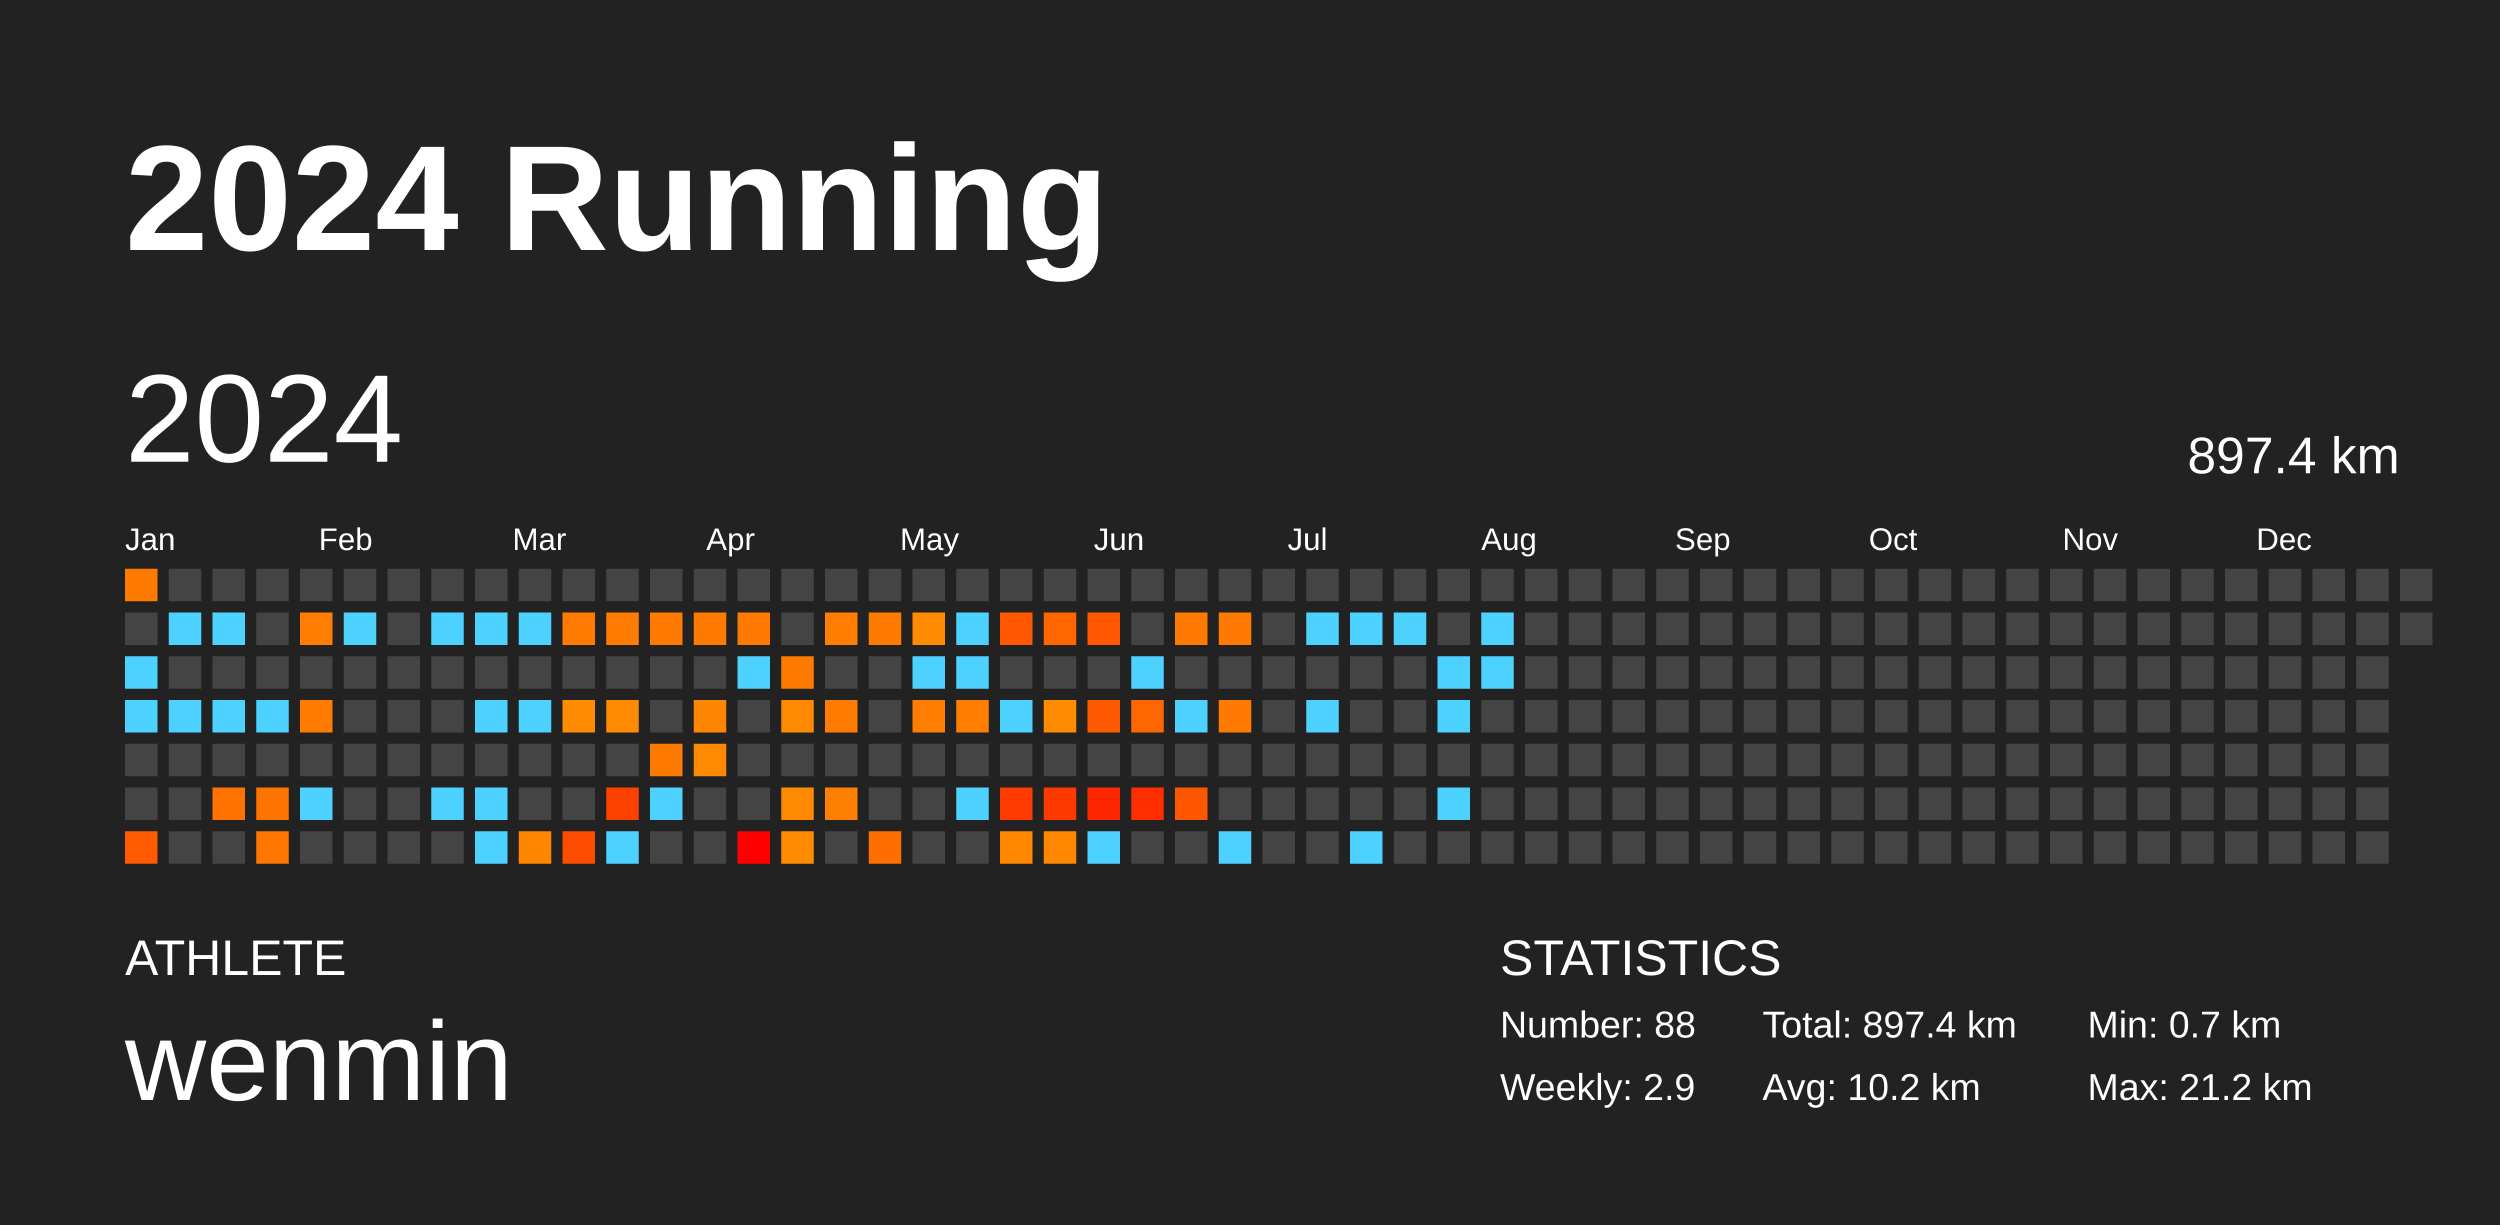
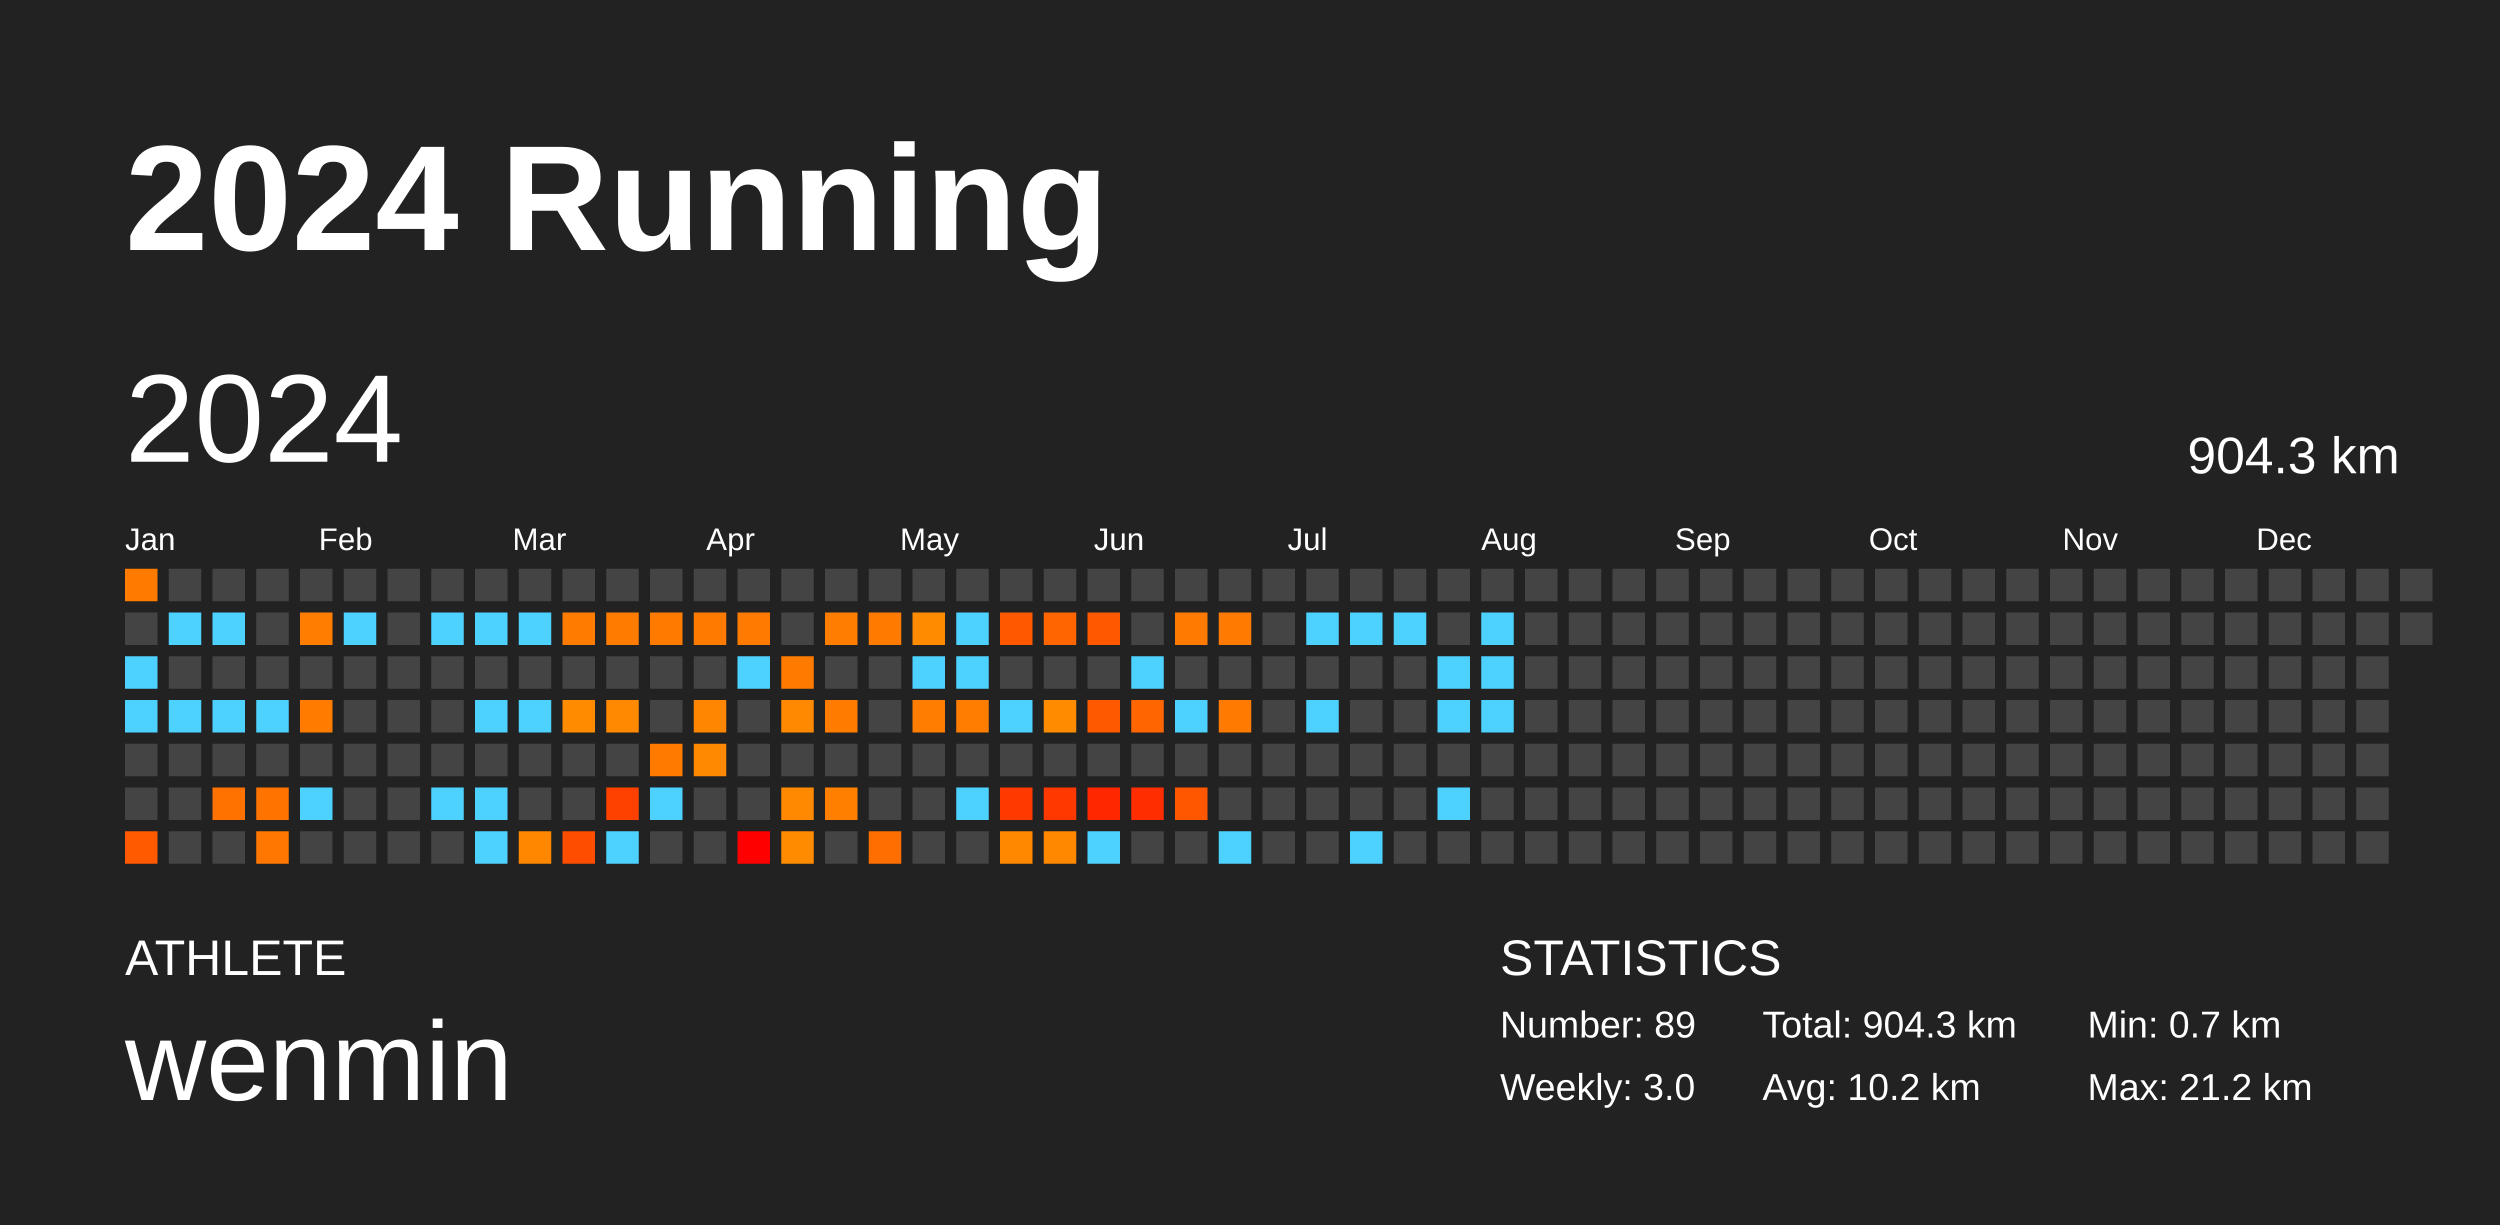
<svg xmlns="http://www.w3.org/2000/svg" baseProfile="full" height="98mm" version="1.1" viewBox="0,0,200,98" width="200mm">
  <defs />
  <rect fill="#222222" height="98" width="200" x="0" y="0" />
  <text fill="#FFFFFF" style="font-size:12px; font-family:Arial; font-weight:bold;" x="10" y="20">2024 Running</text>
  <text fill="#FFFFFF" style="font-size:4px; font-family:Arial" x="10" y="78">ATHLETE</text>
  <text fill="#FFFFFF" style="font-size:9px; font-family:Arial" x="10" y="88">wenmin</text>
  <text fill="#FFFFFF" style="font-size:4px; font-family:Arial" x="120" y="78">STATISTICS</text>
-   <text fill="#FFFFFF" style="font-size:3px; font-family:Arial" x="120" y="83">Number: 88</text>
-   <text fill="#FFFFFF" style="font-size:3px; font-family:Arial" x="120" y="88">Weekly: 2.9</text>
-   <text fill="#FFFFFF" style="font-size:3px; font-family:Arial" x="141" y="83">Total: 897.4 km</text>
+   <text fill="#FFFFFF" style="font-size:3px; font-family:Arial" x="120" y="83">Number: 89</text>
+   <text fill="#FFFFFF" style="font-size:3px; font-family:Arial" x="120" y="88">Weekly: 3.0</text>
+   <text fill="#FFFFFF" style="font-size:3px; font-family:Arial" x="141" y="83">Total: 904.3 km</text>
  <text fill="#FFFFFF" style="font-size:3px; font-family:Arial" x="141" y="88">Avg: 10.2 km</text>
  <text fill="#FFFFFF" style="font-size:3px; font-family:Arial" x="167" y="83">Min: 0.7 km</text>
  <text fill="#FFFFFF" style="font-size:3px; font-family:Arial" x="167" y="88">Max: 21.2 km</text>
  <text dominant-baseline="hanging" fill="#FFFFFF" style="font-size:10.0px; font-family:Arial;" x="10" y="30">2024</text>
-   <text dominant-baseline="hanging" fill="#FFFFFF" style="font-size:4.125px; font-family:Arial;" x="175" y="35">897.4 km</text>
+   <text dominant-baseline="hanging" fill="#FFFFFF" style="font-size:4.125px; font-family:Arial;" x="175" y="35">904.3 km</text>
  <text fill="#FFFFFF" style="font-size:2.5px; font-family:Arial" x="10.0" y="44">Jan</text>
  <text fill="#FFFFFF" style="font-size:2.5px; font-family:Arial" x="25.5" y="44">Feb</text>
  <text fill="#FFFFFF" style="font-size:2.5px; font-family:Arial" x="41.0" y="44">Mar</text>
  <text fill="#FFFFFF" style="font-size:2.5px; font-family:Arial" x="56.5" y="44">Apr</text>
  <text fill="#FFFFFF" style="font-size:2.5px; font-family:Arial" x="72.0" y="44">May</text>
  <text fill="#FFFFFF" style="font-size:2.5px; font-family:Arial" x="87.5" y="44">Jun</text>
  <text fill="#FFFFFF" style="font-size:2.5px; font-family:Arial" x="103.0" y="44">Jul</text>
  <text fill="#FFFFFF" style="font-size:2.5px; font-family:Arial" x="118.5" y="44">Aug</text>
  <text fill="#FFFFFF" style="font-size:2.5px; font-family:Arial" x="134.0" y="44">Sep</text>
  <text fill="#FFFFFF" style="font-size:2.5px; font-family:Arial" x="149.5" y="44">Oct</text>
  <text fill="#FFFFFF" style="font-size:2.5px; font-family:Arial" x="165.0" y="44">Nov</text>
  <text fill="#FFFFFF" style="font-size:2.5px; font-family:Arial" x="180.5" y="44">Dec</text>
  <rect fill="#ff7b00" height="2.6" width="2.6" x="10.0" y="45.5" />
  <rect fill="#444444" height="2.6" width="2.6" x="10.0" y="49.0" />
  <rect fill="#4dd2ff" height="2.6" width="2.6" x="10.0" y="52.5" />
  <rect fill="#4dd2ff" height="2.6" width="2.6" x="10.0" y="56.0" />
  <rect fill="#444444" height="2.6" width="2.6" x="10.0" y="59.5" />
  <rect fill="#444444" height="2.6" width="2.6" x="10.0" y="63.0" />
  <rect fill="#ff5a00" height="2.6" width="2.6" x="10.0" y="66.5" />
  <rect fill="#444444" height="2.6" width="2.6" x="13.5" y="45.5" />
  <rect fill="#4dd2ff" height="2.6" width="2.6" x="13.5" y="49.0" />
  <rect fill="#444444" height="2.6" width="2.6" x="13.5" y="52.5" />
  <rect fill="#4dd2ff" height="2.6" width="2.6" x="13.5" y="56.0" />
  <rect fill="#444444" height="2.6" width="2.6" x="13.5" y="59.5" />
  <rect fill="#444444" height="2.6" width="2.6" x="13.5" y="63.0" />
  <rect fill="#444444" height="2.6" width="2.6" x="13.5" y="66.5" />
  <rect fill="#444444" height="2.6" width="2.6" x="17.0" y="45.5" />
  <rect fill="#4dd2ff" height="2.6" width="2.6" x="17.0" y="49.0" />
  <rect fill="#444444" height="2.6" width="2.6" x="17.0" y="52.5" />
  <rect fill="#4dd2ff" height="2.6" width="2.6" x="17.0" y="56.0" />
  <rect fill="#444444" height="2.6" width="2.6" x="17.0" y="59.5" />
  <rect fill="#ff7200" height="2.6" width="2.6" x="17.0" y="63.0" />
  <rect fill="#444444" height="2.6" width="2.6" x="17.0" y="66.5" />
  <rect fill="#444444" height="2.6" width="2.6" x="20.5" y="45.5" />
  <rect fill="#444444" height="2.6" width="2.6" x="20.5" y="49.0" />
  <rect fill="#444444" height="2.6" width="2.6" x="20.5" y="52.5" />
  <rect fill="#4dd2ff" height="2.6" width="2.6" x="20.5" y="56.0" />
  <rect fill="#444444" height="2.6" width="2.6" x="20.5" y="59.5" />
  <rect fill="#ff7300" height="2.6" width="2.6" x="20.5" y="63.0" />
  <rect fill="#ff7700" height="2.6" width="2.6" x="20.5" y="66.5" />
  <rect fill="#444444" height="2.6" width="2.6" x="24.0" y="45.5" />
  <rect fill="#ff7d00" height="2.6" width="2.6" x="24.0" y="49.0" />
  <rect fill="#444444" height="2.6" width="2.6" x="24.0" y="52.5" />
  <rect fill="#ff7c00" height="2.6" width="2.6" x="24.0" y="56.0" />
  <rect fill="#444444" height="2.6" width="2.6" x="24.0" y="59.5" />
  <rect fill="#4dd2ff" height="2.6" width="2.6" x="24.0" y="63.0" />
  <rect fill="#444444" height="2.6" width="2.6" x="24.0" y="66.5" />
  <rect fill="#444444" height="2.6" width="2.6" x="27.5" y="45.5" />
  <rect fill="#4dd2ff" height="2.6" width="2.6" x="27.5" y="49.0" />
  <rect fill="#444444" height="2.6" width="2.6" x="27.5" y="52.5" />
  <rect fill="#444444" height="2.6" width="2.6" x="27.5" y="56.0" />
  <rect fill="#444444" height="2.6" width="2.6" x="27.5" y="59.5" />
  <rect fill="#444444" height="2.6" width="2.6" x="27.5" y="63.0" />
  <rect fill="#444444" height="2.6" width="2.6" x="27.5" y="66.5" />
  <rect fill="#444444" height="2.6" width="2.6" x="31.0" y="45.5" />
  <rect fill="#444444" height="2.6" width="2.6" x="31.0" y="49.0" />
  <rect fill="#444444" height="2.6" width="2.6" x="31.0" y="52.5" />
  <rect fill="#444444" height="2.6" width="2.6" x="31.0" y="56.0" />
  <rect fill="#444444" height="2.6" width="2.6" x="31.0" y="59.5" />
  <rect fill="#444444" height="2.6" width="2.6" x="31.0" y="63.0" />
  <rect fill="#444444" height="2.6" width="2.6" x="31.0" y="66.5" />
  <rect fill="#444444" height="2.6" width="2.6" x="34.5" y="45.5" />
  <rect fill="#4dd2ff" height="2.6" width="2.6" x="34.5" y="49.0" />
  <rect fill="#444444" height="2.6" width="2.6" x="34.5" y="52.5" />
  <rect fill="#444444" height="2.6" width="2.6" x="34.5" y="56.0" />
  <rect fill="#444444" height="2.6" width="2.6" x="34.5" y="59.5" />
  <rect fill="#4dd2ff" height="2.6" width="2.6" x="34.5" y="63.0" />
  <rect fill="#444444" height="2.6" width="2.6" x="34.5" y="66.5" />
  <rect fill="#444444" height="2.6" width="2.6" x="38.0" y="45.5" />
  <rect fill="#4dd2ff" height="2.6" width="2.6" x="38.0" y="49.0" />
  <rect fill="#444444" height="2.6" width="2.6" x="38.0" y="52.5" />
  <rect fill="#4dd2ff" height="2.6" width="2.6" x="38.0" y="56.0" />
  <rect fill="#444444" height="2.6" width="2.6" x="38.0" y="59.5" />
  <rect fill="#4dd2ff" height="2.6" width="2.6" x="38.0" y="63.0" />
  <rect fill="#4dd2ff" height="2.6" width="2.6" x="38.0" y="66.5" />
  <rect fill="#444444" height="2.6" width="2.6" x="41.5" y="45.5" />
  <rect fill="#4dd2ff" height="2.6" width="2.6" x="41.5" y="49.0" />
  <rect fill="#444444" height="2.6" width="2.6" x="41.5" y="52.5" />
  <rect fill="#4dd2ff" height="2.6" width="2.6" x="41.5" y="56.0" />
  <rect fill="#444444" height="2.6" width="2.6" x="41.5" y="59.5" />
  <rect fill="#444444" height="2.6" width="2.6" x="41.5" y="63.0" />
  <rect fill="#ff8700" height="2.6" width="2.6" x="41.5" y="66.5" />
  <rect fill="#444444" height="2.6" width="2.6" x="45.0" y="45.5" />
  <rect fill="#ff7c00" height="2.6" width="2.6" x="45.0" y="49.0" />
  <rect fill="#444444" height="2.6" width="2.6" x="45.0" y="52.5" />
  <rect fill="#ff8b00" height="2.6" width="2.6" x="45.0" y="56.0" />
  <rect fill="#444444" height="2.6" width="2.6" x="45.0" y="59.5" />
  <rect fill="#444444" height="2.6" width="2.6" x="45.0" y="63.0" />
  <rect fill="#ff4d00" height="2.6" width="2.6" x="45.0" y="66.5" />
  <rect fill="#444444" height="2.6" width="2.6" x="48.5" y="45.5" />
  <rect fill="#ff7c00" height="2.6" width="2.6" x="48.5" y="49.0" />
  <rect fill="#444444" height="2.6" width="2.6" x="48.5" y="52.5" />
  <rect fill="#ff8900" height="2.6" width="2.6" x="48.5" y="56.0" />
  <rect fill="#444444" height="2.6" width="2.6" x="48.5" y="59.5" />
  <rect fill="#ff4100" height="2.6" width="2.6" x="48.5" y="63.0" />
  <rect fill="#4dd2ff" height="2.6" width="2.6" x="48.5" y="66.5" />
  <rect fill="#444444" height="2.6" width="2.6" x="52.0" y="45.5" />
  <rect fill="#ff7b00" height="2.6" width="2.6" x="52.0" y="49.0" />
  <rect fill="#444444" height="2.6" width="2.6" x="52.0" y="52.5" />
  <rect fill="#444444" height="2.6" width="2.6" x="52.0" y="56.0" />
  <rect fill="#ff7b00" height="2.6" width="2.6" x="52.0" y="59.5" />
  <rect fill="#4dd2ff" height="2.6" width="2.6" x="52.0" y="63.0" />
  <rect fill="#444444" height="2.6" width="2.6" x="52.0" y="66.5" />
  <rect fill="#444444" height="2.6" width="2.6" x="55.5" y="45.5" />
  <rect fill="#ff7b00" height="2.6" width="2.6" x="55.5" y="49.0" />
  <rect fill="#444444" height="2.6" width="2.6" x="55.5" y="52.5" />
  <rect fill="#ff8600" height="2.6" width="2.6" x="55.5" y="56.0" />
  <rect fill="#ff8900" height="2.6" width="2.6" x="55.5" y="59.5" />
  <rect fill="#444444" height="2.6" width="2.6" x="55.5" y="63.0" />
  <rect fill="#444444" height="2.6" width="2.6" x="55.5" y="66.5" />
  <rect fill="#444444" height="2.6" width="2.6" x="59.0" y="45.5" />
  <rect fill="#ff7a00" height="2.6" width="2.6" x="59.0" y="49.0" />
  <rect fill="#4dd2ff" height="2.6" width="2.6" x="59.0" y="52.5" />
  <rect fill="#444444" height="2.6" width="2.6" x="59.0" y="56.0" />
  <rect fill="#444444" height="2.6" width="2.6" x="59.0" y="59.5" />
  <rect fill="#444444" height="2.6" width="2.6" x="59.0" y="63.0" />
  <rect fill="red" height="2.6" width="2.6" x="59.0" y="66.5" />
  <rect fill="#444444" height="2.6" width="2.6" x="62.5" y="45.5" />
  <rect fill="#444444" height="2.6" width="2.6" x="62.5" y="49.0" />
  <rect fill="#ff7b00" height="2.6" width="2.6" x="62.5" y="52.5" />
  <rect fill="#ff8900" height="2.6" width="2.6" x="62.5" y="56.0" />
  <rect fill="#444444" height="2.6" width="2.6" x="62.5" y="59.5" />
  <rect fill="#ff8900" height="2.6" width="2.6" x="62.5" y="63.0" />
  <rect fill="#ff8b00" height="2.6" width="2.6" x="62.5" y="66.5" />
  <rect fill="#444444" height="2.6" width="2.6" x="66.0" y="45.5" />
  <rect fill="#ff7d00" height="2.6" width="2.6" x="66.0" y="49.0" />
  <rect fill="#444444" height="2.6" width="2.6" x="66.0" y="52.5" />
  <rect fill="#ff7c00" height="2.6" width="2.6" x="66.0" y="56.0" />
  <rect fill="#444444" height="2.6" width="2.6" x="66.0" y="59.5" />
  <rect fill="#ff7f00" height="2.6" width="2.6" x="66.0" y="63.0" />
  <rect fill="#444444" height="2.6" width="2.6" x="66.0" y="66.5" />
  <rect fill="#444444" height="2.6" width="2.6" x="69.5" y="45.5" />
  <rect fill="#ff7b00" height="2.6" width="2.6" x="69.5" y="49.0" />
  <rect fill="#444444" height="2.6" width="2.6" x="69.5" y="52.5" />
  <rect fill="#444444" height="2.6" width="2.6" x="69.5" y="56.0" />
  <rect fill="#444444" height="2.6" width="2.6" x="69.5" y="59.5" />
  <rect fill="#444444" height="2.6" width="2.6" x="69.5" y="63.0" />
  <rect fill="#ff6e00" height="2.6" width="2.6" x="69.5" y="66.5" />
  <rect fill="#444444" height="2.6" width="2.6" x="73.0" y="45.5" />
  <rect fill="#ff8b00" height="2.6" width="2.6" x="73.0" y="49.0" />
  <rect fill="#4dd2ff" height="2.6" width="2.6" x="73.0" y="52.5" />
  <rect fill="#ff7d00" height="2.6" width="2.6" x="73.0" y="56.0" />
  <rect fill="#444444" height="2.6" width="2.6" x="73.0" y="59.5" />
  <rect fill="#444444" height="2.6" width="2.6" x="73.0" y="63.0" />
  <rect fill="#444444" height="2.6" width="2.6" x="73.0" y="66.5" />
  <rect fill="#444444" height="2.6" width="2.6" x="76.5" y="45.5" />
  <rect fill="#4dd2ff" height="2.6" width="2.6" x="76.5" y="49.0" />
  <rect fill="#4dd2ff" height="2.6" width="2.6" x="76.5" y="52.5" />
  <rect fill="#ff7d00" height="2.6" width="2.6" x="76.5" y="56.0" />
  <rect fill="#444444" height="2.6" width="2.6" x="76.5" y="59.5" />
  <rect fill="#4dd2ff" height="2.6" width="2.6" x="76.5" y="63.0" />
  <rect fill="#444444" height="2.6" width="2.6" x="76.5" y="66.5" />
  <rect fill="#444444" height="2.6" width="2.6" x="80.0" y="45.5" />
  <rect fill="#ff5800" height="2.6" width="2.6" x="80.0" y="49.0" />
  <rect fill="#444444" height="2.6" width="2.6" x="80.0" y="52.5" />
  <rect fill="#4dd2ff" height="2.6" width="2.6" x="80.0" y="56.0" />
  <rect fill="#444444" height="2.6" width="2.6" x="80.0" y="59.5" />
  <rect fill="#ff3a00" height="2.6" width="2.6" x="80.0" y="63.0" />
  <rect fill="#ff8800" height="2.6" width="2.6" x="80.0" y="66.5" />
  <rect fill="#444444" height="2.6" width="2.6" x="83.5" y="45.5" />
  <rect fill="#ff6600" height="2.6" width="2.6" x="83.5" y="49.0" />
  <rect fill="#444444" height="2.6" width="2.6" x="83.5" y="52.5" />
  <rect fill="#ff8b00" height="2.6" width="2.6" x="83.5" y="56.0" />
  <rect fill="#444444" height="2.6" width="2.6" x="83.5" y="59.5" />
  <rect fill="#ff3800" height="2.6" width="2.6" x="83.5" y="63.0" />
  <rect fill="#ff8800" height="2.6" width="2.6" x="83.5" y="66.5" />
  <rect fill="#444444" height="2.6" width="2.6" x="87.0" y="45.5" />
  <rect fill="#ff5800" height="2.6" width="2.6" x="87.0" y="49.0" />
  <rect fill="#444444" height="2.6" width="2.6" x="87.0" y="52.5" />
  <rect fill="#ff5900" height="2.6" width="2.6" x="87.0" y="56.0" />
  <rect fill="#444444" height="2.6" width="2.6" x="87.0" y="59.5" />
  <rect fill="#ff2700" height="2.6" width="2.6" x="87.0" y="63.0" />
  <rect fill="#4dd2ff" height="2.6" width="2.6" x="87.0" y="66.5" />
  <rect fill="#444444" height="2.6" width="2.6" x="90.5" y="45.5" />
  <rect fill="#444444" height="2.6" width="2.6" x="90.5" y="49.0" />
  <rect fill="#4dd2ff" height="2.6" width="2.6" x="90.5" y="52.5" />
  <rect fill="#ff6600" height="2.6" width="2.6" x="90.5" y="56.0" />
  <rect fill="#444444" height="2.6" width="2.6" x="90.5" y="59.5" />
  <rect fill="#ff2d00" height="2.6" width="2.6" x="90.5" y="63.0" />
  <rect fill="#444444" height="2.6" width="2.6" x="90.5" y="66.5" />
  <rect fill="#444444" height="2.6" width="2.6" x="94.0" y="45.5" />
  <rect fill="#ff7a00" height="2.6" width="2.6" x="94.0" y="49.0" />
  <rect fill="#444444" height="2.6" width="2.6" x="94.0" y="52.5" />
  <rect fill="#4dd2ff" height="2.6" width="2.6" x="94.0" y="56.0" />
  <rect fill="#444444" height="2.6" width="2.6" x="94.0" y="59.5" />
  <rect fill="#ff5600" height="2.6" width="2.6" x="94.0" y="63.0" />
  <rect fill="#444444" height="2.6" width="2.6" x="94.0" y="66.5" />
  <rect fill="#444444" height="2.6" width="2.6" x="97.5" y="45.5" />
  <rect fill="#ff7a00" height="2.6" width="2.6" x="97.5" y="49.0" />
  <rect fill="#444444" height="2.6" width="2.6" x="97.5" y="52.5" />
  <rect fill="#ff7a00" height="2.6" width="2.6" x="97.5" y="56.0" />
  <rect fill="#444444" height="2.6" width="2.6" x="97.5" y="59.5" />
  <rect fill="#444444" height="2.6" width="2.6" x="97.5" y="63.0" />
  <rect fill="#4dd2ff" height="2.6" width="2.6" x="97.5" y="66.5" />
  <rect fill="#444444" height="2.6" width="2.6" x="101.0" y="45.5" />
  <rect fill="#444444" height="2.6" width="2.6" x="101.0" y="49.0" />
  <rect fill="#444444" height="2.6" width="2.6" x="101.0" y="52.5" />
  <rect fill="#444444" height="2.6" width="2.6" x="101.0" y="56.0" />
  <rect fill="#444444" height="2.6" width="2.6" x="101.0" y="59.5" />
  <rect fill="#444444" height="2.6" width="2.6" x="101.0" y="63.0" />
  <rect fill="#444444" height="2.6" width="2.6" x="101.0" y="66.5" />
  <rect fill="#444444" height="2.6" width="2.6" x="104.5" y="45.5" />
  <rect fill="#4dd2ff" height="2.6" width="2.6" x="104.5" y="49.0" />
  <rect fill="#444444" height="2.6" width="2.6" x="104.5" y="52.5" />
  <rect fill="#4dd2ff" height="2.6" width="2.6" x="104.5" y="56.0" />
  <rect fill="#444444" height="2.6" width="2.6" x="104.5" y="59.5" />
  <rect fill="#444444" height="2.6" width="2.6" x="104.5" y="63.0" />
  <rect fill="#444444" height="2.6" width="2.6" x="104.5" y="66.5" />
  <rect fill="#444444" height="2.6" width="2.6" x="108.0" y="45.5" />
  <rect fill="#4dd2ff" height="2.6" width="2.6" x="108.0" y="49.0" />
  <rect fill="#444444" height="2.6" width="2.6" x="108.0" y="52.5" />
  <rect fill="#444444" height="2.6" width="2.6" x="108.0" y="56.0" />
  <rect fill="#444444" height="2.6" width="2.6" x="108.0" y="59.5" />
  <rect fill="#444444" height="2.6" width="2.6" x="108.0" y="63.0" />
  <rect fill="#4dd2ff" height="2.6" width="2.6" x="108.0" y="66.5" />
  <rect fill="#444444" height="2.6" width="2.6" x="111.5" y="45.5" />
  <rect fill="#4dd2ff" height="2.6" width="2.6" x="111.5" y="49.0" />
  <rect fill="#444444" height="2.6" width="2.6" x="111.5" y="52.5" />
  <rect fill="#444444" height="2.6" width="2.6" x="111.5" y="56.0" />
  <rect fill="#444444" height="2.6" width="2.6" x="111.5" y="59.5" />
  <rect fill="#444444" height="2.6" width="2.6" x="111.5" y="63.0" />
  <rect fill="#444444" height="2.6" width="2.6" x="111.5" y="66.5" />
  <rect fill="#444444" height="2.6" width="2.6" x="115.0" y="45.5" />
  <rect fill="#444444" height="2.6" width="2.6" x="115.0" y="49.0" />
  <rect fill="#4dd2ff" height="2.6" width="2.6" x="115.0" y="52.5" />
  <rect fill="#4dd2ff" height="2.6" width="2.6" x="115.0" y="56.0" />
  <rect fill="#444444" height="2.6" width="2.6" x="115.0" y="59.5" />
  <rect fill="#4dd2ff" height="2.6" width="2.6" x="115.0" y="63.0" />
  <rect fill="#444444" height="2.6" width="2.6" x="115.0" y="66.5" />
  <rect fill="#444444" height="2.6" width="2.6" x="118.5" y="45.5" />
  <rect fill="#4dd2ff" height="2.6" width="2.6" x="118.5" y="49.0" />
  <rect fill="#4dd2ff" height="2.6" width="2.6" x="118.5" y="52.5" />
-   <rect fill="#444444" height="2.6" width="2.6" x="118.5" y="56.0" />
+   <rect fill="#4dd2ff" height="2.6" width="2.6" x="118.5" y="56.0" />
  <rect fill="#444444" height="2.6" width="2.6" x="118.5" y="59.5" />
  <rect fill="#444444" height="2.6" width="2.6" x="118.5" y="63.0" />
  <rect fill="#444444" height="2.6" width="2.6" x="118.5" y="66.5" />
  <rect fill="#444444" height="2.6" width="2.6" x="122.0" y="45.5" />
  <rect fill="#444444" height="2.6" width="2.6" x="122.0" y="49.0" />
  <rect fill="#444444" height="2.6" width="2.6" x="122.0" y="52.5" />
  <rect fill="#444444" height="2.6" width="2.6" x="122.0" y="56.0" />
  <rect fill="#444444" height="2.6" width="2.6" x="122.0" y="59.5" />
  <rect fill="#444444" height="2.6" width="2.6" x="122.0" y="63.0" />
  <rect fill="#444444" height="2.6" width="2.6" x="122.0" y="66.5" />
  <rect fill="#444444" height="2.6" width="2.6" x="125.5" y="45.5" />
  <rect fill="#444444" height="2.6" width="2.6" x="125.5" y="49.0" />
  <rect fill="#444444" height="2.6" width="2.6" x="125.5" y="52.5" />
  <rect fill="#444444" height="2.6" width="2.6" x="125.5" y="56.0" />
  <rect fill="#444444" height="2.6" width="2.6" x="125.5" y="59.5" />
  <rect fill="#444444" height="2.6" width="2.6" x="125.5" y="63.0" />
  <rect fill="#444444" height="2.6" width="2.6" x="125.5" y="66.5" />
  <rect fill="#444444" height="2.6" width="2.6" x="129.0" y="45.5" />
  <rect fill="#444444" height="2.6" width="2.6" x="129.0" y="49.0" />
  <rect fill="#444444" height="2.6" width="2.6" x="129.0" y="52.5" />
  <rect fill="#444444" height="2.6" width="2.6" x="129.0" y="56.0" />
  <rect fill="#444444" height="2.6" width="2.6" x="129.0" y="59.5" />
  <rect fill="#444444" height="2.6" width="2.6" x="129.0" y="63.0" />
  <rect fill="#444444" height="2.6" width="2.6" x="129.0" y="66.5" />
  <rect fill="#444444" height="2.6" width="2.6" x="132.5" y="45.5" />
  <rect fill="#444444" height="2.6" width="2.6" x="132.5" y="49.0" />
  <rect fill="#444444" height="2.6" width="2.6" x="132.5" y="52.5" />
  <rect fill="#444444" height="2.6" width="2.6" x="132.5" y="56.0" />
  <rect fill="#444444" height="2.6" width="2.6" x="132.5" y="59.5" />
  <rect fill="#444444" height="2.6" width="2.6" x="132.5" y="63.0" />
  <rect fill="#444444" height="2.6" width="2.6" x="132.5" y="66.5" />
  <rect fill="#444444" height="2.6" width="2.6" x="136.0" y="45.5" />
  <rect fill="#444444" height="2.6" width="2.6" x="136.0" y="49.0" />
  <rect fill="#444444" height="2.6" width="2.6" x="136.0" y="52.5" />
  <rect fill="#444444" height="2.6" width="2.6" x="136.0" y="56.0" />
  <rect fill="#444444" height="2.6" width="2.6" x="136.0" y="59.5" />
  <rect fill="#444444" height="2.6" width="2.6" x="136.0" y="63.0" />
  <rect fill="#444444" height="2.6" width="2.6" x="136.0" y="66.5" />
  <rect fill="#444444" height="2.6" width="2.6" x="139.5" y="45.5" />
  <rect fill="#444444" height="2.6" width="2.6" x="139.5" y="49.0" />
  <rect fill="#444444" height="2.6" width="2.6" x="139.5" y="52.5" />
  <rect fill="#444444" height="2.6" width="2.6" x="139.5" y="56.0" />
  <rect fill="#444444" height="2.6" width="2.6" x="139.5" y="59.5" />
  <rect fill="#444444" height="2.6" width="2.6" x="139.5" y="63.0" />
  <rect fill="#444444" height="2.6" width="2.6" x="139.5" y="66.5" />
  <rect fill="#444444" height="2.6" width="2.6" x="143.0" y="45.5" />
  <rect fill="#444444" height="2.6" width="2.6" x="143.0" y="49.0" />
  <rect fill="#444444" height="2.6" width="2.6" x="143.0" y="52.5" />
  <rect fill="#444444" height="2.6" width="2.6" x="143.0" y="56.0" />
  <rect fill="#444444" height="2.6" width="2.6" x="143.0" y="59.5" />
  <rect fill="#444444" height="2.6" width="2.6" x="143.0" y="63.0" />
  <rect fill="#444444" height="2.6" width="2.6" x="143.0" y="66.5" />
  <rect fill="#444444" height="2.6" width="2.6" x="146.5" y="45.5" />
  <rect fill="#444444" height="2.6" width="2.6" x="146.5" y="49.0" />
  <rect fill="#444444" height="2.6" width="2.6" x="146.5" y="52.5" />
  <rect fill="#444444" height="2.6" width="2.6" x="146.5" y="56.0" />
  <rect fill="#444444" height="2.6" width="2.6" x="146.5" y="59.5" />
  <rect fill="#444444" height="2.6" width="2.6" x="146.5" y="63.0" />
  <rect fill="#444444" height="2.6" width="2.6" x="146.5" y="66.5" />
  <rect fill="#444444" height="2.6" width="2.6" x="150.0" y="45.5" />
  <rect fill="#444444" height="2.6" width="2.6" x="150.0" y="49.0" />
  <rect fill="#444444" height="2.6" width="2.6" x="150.0" y="52.5" />
  <rect fill="#444444" height="2.6" width="2.6" x="150.0" y="56.0" />
  <rect fill="#444444" height="2.6" width="2.6" x="150.0" y="59.5" />
  <rect fill="#444444" height="2.6" width="2.6" x="150.0" y="63.0" />
  <rect fill="#444444" height="2.6" width="2.6" x="150.0" y="66.5" />
  <rect fill="#444444" height="2.6" width="2.6" x="153.5" y="45.5" />
  <rect fill="#444444" height="2.6" width="2.6" x="153.5" y="49.0" />
  <rect fill="#444444" height="2.6" width="2.6" x="153.5" y="52.5" />
  <rect fill="#444444" height="2.6" width="2.6" x="153.5" y="56.0" />
  <rect fill="#444444" height="2.6" width="2.6" x="153.5" y="59.5" />
  <rect fill="#444444" height="2.6" width="2.6" x="153.5" y="63.0" />
  <rect fill="#444444" height="2.6" width="2.6" x="153.5" y="66.5" />
  <rect fill="#444444" height="2.6" width="2.6" x="157.0" y="45.5" />
  <rect fill="#444444" height="2.6" width="2.6" x="157.0" y="49.0" />
  <rect fill="#444444" height="2.6" width="2.6" x="157.0" y="52.5" />
  <rect fill="#444444" height="2.6" width="2.6" x="157.0" y="56.0" />
  <rect fill="#444444" height="2.6" width="2.6" x="157.0" y="59.5" />
  <rect fill="#444444" height="2.6" width="2.6" x="157.0" y="63.0" />
  <rect fill="#444444" height="2.6" width="2.6" x="157.0" y="66.5" />
  <rect fill="#444444" height="2.6" width="2.6" x="160.5" y="45.5" />
  <rect fill="#444444" height="2.6" width="2.6" x="160.5" y="49.0" />
  <rect fill="#444444" height="2.6" width="2.6" x="160.5" y="52.5" />
  <rect fill="#444444" height="2.6" width="2.6" x="160.5" y="56.0" />
  <rect fill="#444444" height="2.6" width="2.6" x="160.5" y="59.5" />
  <rect fill="#444444" height="2.6" width="2.6" x="160.5" y="63.0" />
  <rect fill="#444444" height="2.6" width="2.6" x="160.5" y="66.5" />
  <rect fill="#444444" height="2.6" width="2.6" x="164.0" y="45.5" />
  <rect fill="#444444" height="2.6" width="2.6" x="164.0" y="49.0" />
  <rect fill="#444444" height="2.6" width="2.6" x="164.0" y="52.5" />
  <rect fill="#444444" height="2.6" width="2.6" x="164.0" y="56.0" />
  <rect fill="#444444" height="2.6" width="2.6" x="164.0" y="59.5" />
  <rect fill="#444444" height="2.6" width="2.6" x="164.0" y="63.0" />
  <rect fill="#444444" height="2.6" width="2.6" x="164.0" y="66.5" />
  <rect fill="#444444" height="2.6" width="2.6" x="167.5" y="45.5" />
  <rect fill="#444444" height="2.6" width="2.6" x="167.5" y="49.0" />
  <rect fill="#444444" height="2.6" width="2.6" x="167.5" y="52.5" />
  <rect fill="#444444" height="2.6" width="2.6" x="167.5" y="56.0" />
  <rect fill="#444444" height="2.6" width="2.6" x="167.5" y="59.5" />
  <rect fill="#444444" height="2.6" width="2.6" x="167.5" y="63.0" />
  <rect fill="#444444" height="2.6" width="2.6" x="167.5" y="66.5" />
  <rect fill="#444444" height="2.6" width="2.6" x="171.0" y="45.5" />
  <rect fill="#444444" height="2.6" width="2.6" x="171.0" y="49.0" />
  <rect fill="#444444" height="2.6" width="2.6" x="171.0" y="52.5" />
  <rect fill="#444444" height="2.6" width="2.6" x="171.0" y="56.0" />
  <rect fill="#444444" height="2.6" width="2.6" x="171.0" y="59.5" />
  <rect fill="#444444" height="2.6" width="2.6" x="171.0" y="63.0" />
  <rect fill="#444444" height="2.6" width="2.6" x="171.0" y="66.5" />
  <rect fill="#444444" height="2.6" width="2.6" x="174.5" y="45.5" />
  <rect fill="#444444" height="2.6" width="2.6" x="174.5" y="49.0" />
  <rect fill="#444444" height="2.6" width="2.6" x="174.5" y="52.5" />
  <rect fill="#444444" height="2.6" width="2.6" x="174.5" y="56.0" />
  <rect fill="#444444" height="2.6" width="2.6" x="174.5" y="59.5" />
  <rect fill="#444444" height="2.6" width="2.6" x="174.5" y="63.0" />
  <rect fill="#444444" height="2.6" width="2.6" x="174.5" y="66.5" />
  <rect fill="#444444" height="2.6" width="2.6" x="178.0" y="45.5" />
  <rect fill="#444444" height="2.6" width="2.6" x="178.0" y="49.0" />
  <rect fill="#444444" height="2.6" width="2.6" x="178.0" y="52.5" />
  <rect fill="#444444" height="2.6" width="2.6" x="178.0" y="56.0" />
  <rect fill="#444444" height="2.6" width="2.6" x="178.0" y="59.5" />
  <rect fill="#444444" height="2.6" width="2.6" x="178.0" y="63.0" />
  <rect fill="#444444" height="2.6" width="2.6" x="178.0" y="66.5" />
  <rect fill="#444444" height="2.6" width="2.6" x="181.5" y="45.5" />
  <rect fill="#444444" height="2.6" width="2.6" x="181.5" y="49.0" />
  <rect fill="#444444" height="2.6" width="2.6" x="181.5" y="52.5" />
  <rect fill="#444444" height="2.6" width="2.6" x="181.5" y="56.0" />
  <rect fill="#444444" height="2.6" width="2.6" x="181.5" y="59.5" />
  <rect fill="#444444" height="2.6" width="2.6" x="181.5" y="63.0" />
  <rect fill="#444444" height="2.6" width="2.6" x="181.5" y="66.5" />
  <rect fill="#444444" height="2.6" width="2.6" x="185.0" y="45.5" />
  <rect fill="#444444" height="2.6" width="2.6" x="185.0" y="49.0" />
  <rect fill="#444444" height="2.6" width="2.6" x="185.0" y="52.5" />
  <rect fill="#444444" height="2.6" width="2.6" x="185.0" y="56.0" />
  <rect fill="#444444" height="2.6" width="2.6" x="185.0" y="59.5" />
  <rect fill="#444444" height="2.6" width="2.6" x="185.0" y="63.0" />
  <rect fill="#444444" height="2.6" width="2.6" x="185.0" y="66.5" />
  <rect fill="#444444" height="2.6" width="2.6" x="188.5" y="45.5" />
  <rect fill="#444444" height="2.6" width="2.6" x="188.5" y="49.0" />
  <rect fill="#444444" height="2.6" width="2.6" x="188.5" y="52.5" />
  <rect fill="#444444" height="2.6" width="2.6" x="188.5" y="56.0" />
  <rect fill="#444444" height="2.6" width="2.6" x="188.5" y="59.5" />
  <rect fill="#444444" height="2.6" width="2.6" x="188.5" y="63.0" />
  <rect fill="#444444" height="2.6" width="2.6" x="188.5" y="66.5" />
  <rect fill="#444444" height="2.6" width="2.6" x="192.0" y="45.5" />
  <rect fill="#444444" height="2.6" width="2.6" x="192.0" y="49.0" />
</svg>
